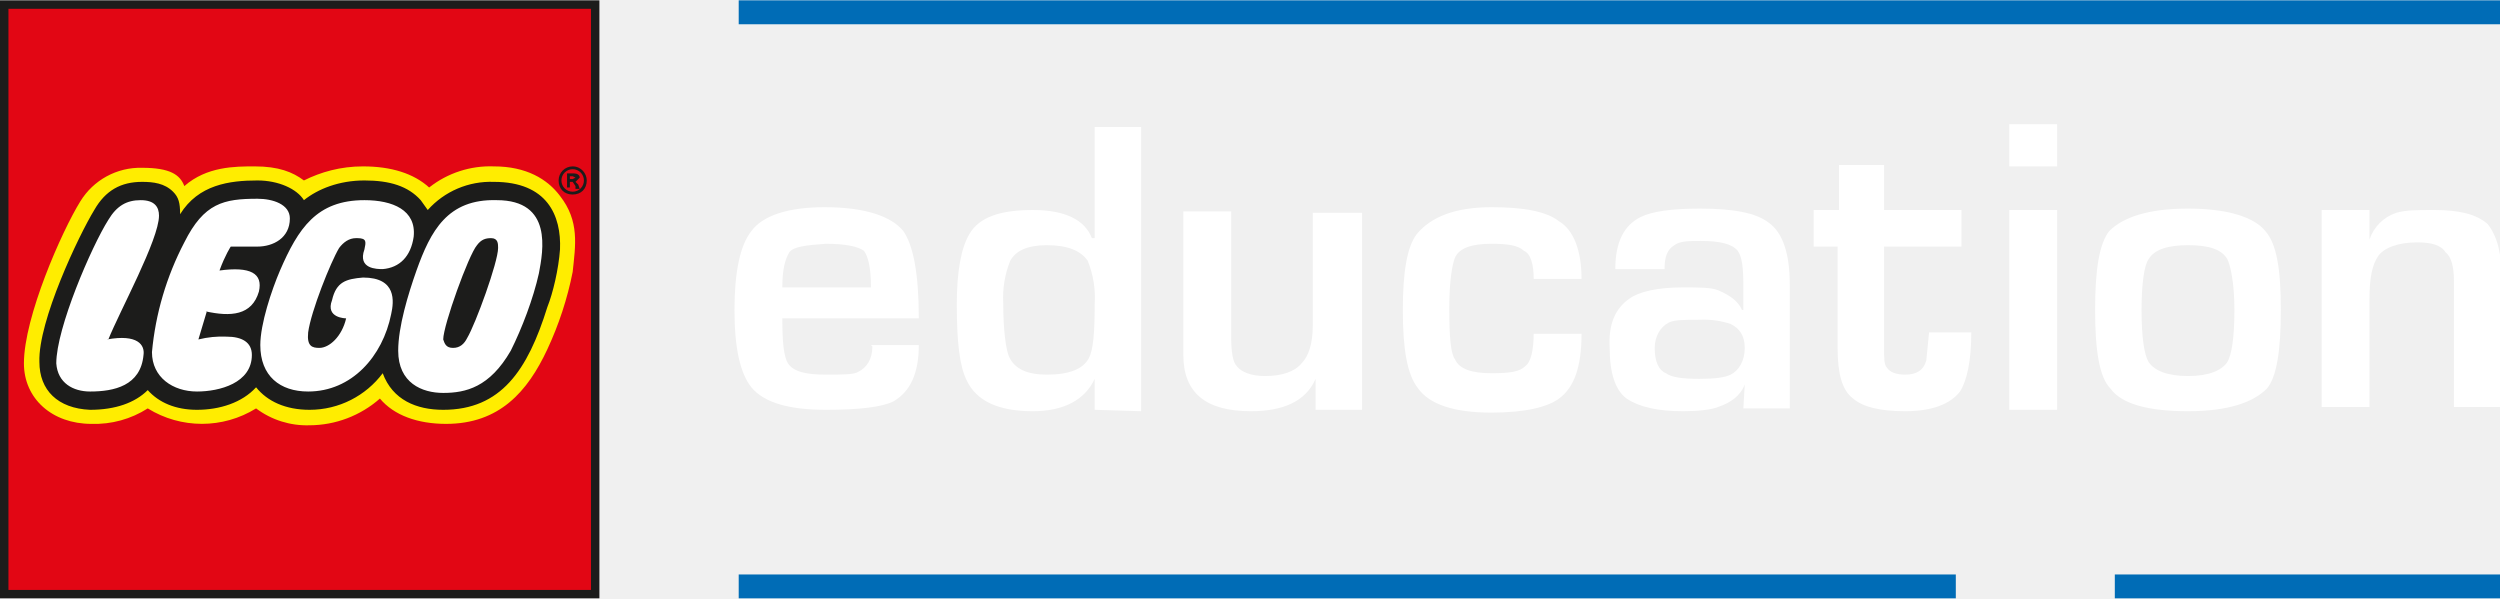
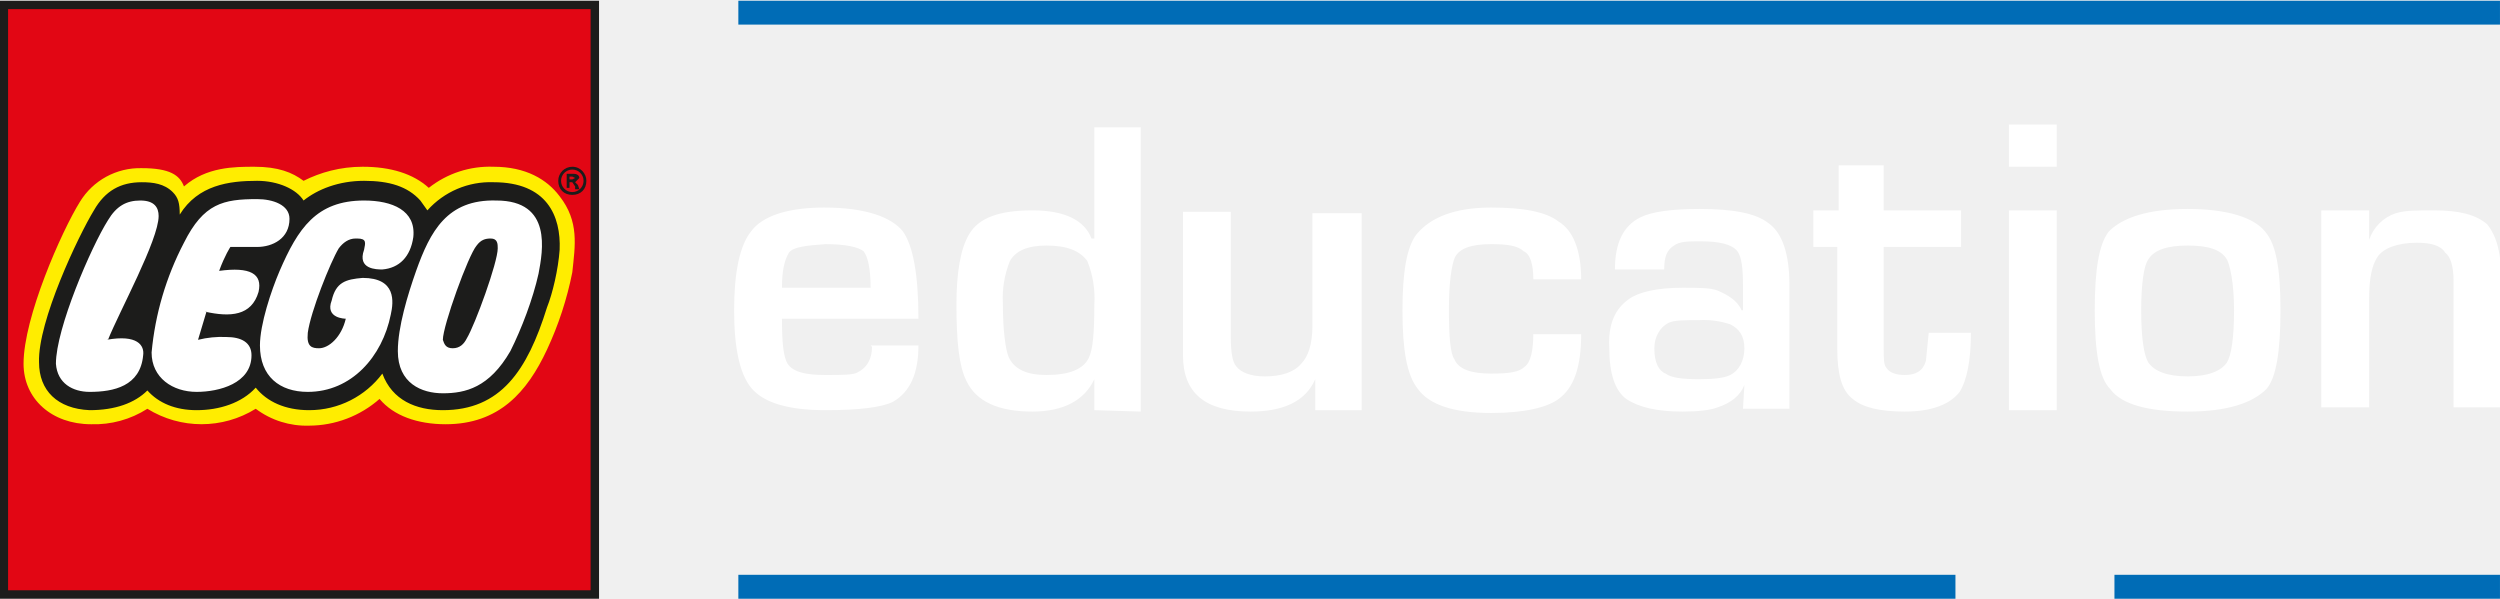
- <svg xmlns="http://www.w3.org/2000/svg" id="svg10" width="236.9" height="56.7" version="1.1">
-   <defs id="defs14">
-     <clipPath id="clipPath26">
-       <path d="M332 275.6h177.7v42.5H332z" id="path24" />
+ <svg xmlns="http://www.w3.org/2000/svg" width="236.9" height="56.7">
+   <defs>
+     <clipPath id="a">
+       <path d="M332 275.6h177.7v42.5H332z" />
    </clipPath>
-     <clipPath id="clipPath76">
-       <path d="M332 275.6h177.7v42.5H332z" id="path74" />
+     <clipPath id="b">
+       <path d="M332 275.6h177.7v42.5H332z" />
    </clipPath>
  </defs>
-   <g id="g18" transform="matrix(1.33333 0 0 -1.33333 0 56.7)">
-     <g id="g130" transform="translate(-332 -275.6)">
-       <g id="g20">
-         <g clip-path="url(#clipPath26)" id="g22">
-           <g transform="translate(387.6 297.7)" id="g28">
-             <path id="path30" d="M0 0h6.3c0 1.4-.2 2.2-.5 2.6-.4.3-1.3.5-2.7.5C1.7 3 .8 2.9.5 2.5.2 2 0 1.3 0 0m6.3-4.1h3.4c0-2-.6-3.3-1.8-4-.8-.4-2.4-.6-4.8-.6-2.6 0-4.4.5-5.3 1.6-.8 1-1.2 2.8-1.2 5.5S-3 3-2.2 4C-1.4 5.1.4 5.7 3 5.7 6 5.7 7.8 5 8.6 4c.7-1 1.1-3 1.1-6.2H0c0-1.7.1-2.7.4-3.2.4-.6 1.3-.8 2.7-.8 1.2 0 2 0 2.3.2.6.3 1 .9 1 1.8" fill="#fff" />
-           </g>
-           <g transform="translate(406.4 300.7)" id="g32">
-             <path id="path34" d="M0 0c-1.4 0-2.2-.4-2.6-1.1a7 7 0 0 1-.5-3c0-2 .2-3.3.4-3.8.4-.9 1.3-1.3 2.7-1.3 1.6 0 2.6.4 3 1.2.3.6.4 1.8.4 3.8a7 7 0 0 1-.5 3.1C2.4-.4 1.5 0 0 0m3.4-11.7v2.2C2.7-11 1.2-11.8-1-11.8c-2.4 0-4 .7-4.7 2.2-.5 1-.7 2.7-.7 5.4 0 2.3.3 4 .9 5C-4.8 2-3.3 2.5-1 2.5s3.7-.7 4.2-2h.2v7.9h3.3v-20.2z" fill="#fff" />
-           </g>
-           <g transform="translate(428.8 289)" id="g36">
-             <path id="path38" d="M0 0h-3.3v2.2C-4 .6-5.6-.1-7.9-.1c-3.2 0-4.8 1.3-4.8 4v10.2h3.4V5.2c0-1 .1-1.8.4-2.1.3-.4 1-.7 2-.7 1.2 0 2.1.3 2.6.9.5.5.8 1.4.8 2.7v8H0z" fill="#fff" />
-           </g>
-           <g transform="translate(441 294.4)" id="g40">
-             <path id="path42" d="M0 0h3.4c0-2.3-.5-3.8-1.6-4.6-.8-.6-2.4-1-4.8-1-2.7 0-4.4.6-5.2 1.7-.8 1-1.1 2.8-1.1 5.6 0 2.7.3 4.5 1 5.4C-7.3 8.3-5.6 9-3 9c2.3 0 3.9-.3 4.8-1 1-.6 1.6-2 1.6-4.1H0c0 1-.2 1.8-.7 2-.4.4-1.2.5-2.3.5-1.4 0-2.3-.3-2.6-1-.2-.5-.4-1.7-.4-3.6 0-2 .1-3.2.4-3.6.3-.7 1.2-1 2.6-1 1.3 0 2 .1 2.4.5.4.3.6 1.1.6 2.4" fill="#fff" />
-           </g>
-           <g transform="translate(452.8 295.4)" id="g44">
-             <path id="path46" d="M0 0c-1.1 0-1.8 0-2.2-.2-.6-.3-1-1-1-1.8 0-1 .3-1.6.8-1.8.4-.3 1.2-.4 2.4-.4 1.1 0 1.8.1 2.2.3.6.3 1 1 1 1.9 0 .9-.4 1.4-1 1.7A6 6 0 0 1 0 0m3.1-6.3l.1 1.7c-.3-.8-1-1.3-1.9-1.6-.5-.2-1.4-.3-2.5-.3-1.8 0-3.1.3-4 .9C-6-5-6.4-3.8-6.4-2-6.5-.3-6 .8-5 1.5c.7.5 2 .8 3.8.8 1.1 0 2 0 2.5-.2C2 1.8 2.7 1.4 3 .7h.1v1.8c0 1.2-.1 2-.4 2.4-.4.5-1.3.7-2.6.7-.9 0-1.5 0-1.9-.3-.5-.3-.7-.8-.7-1.7H-6c0 1.9.6 3.1 1.8 3.7.8.4 2.2.6 4.2.6 2.4 0 4-.3 4.9-1 1-.7 1.5-2.2 1.5-4.4v-8.8z" fill="#fff" />
-           </g>
-           <g transform="translate(460.9 300.6)" id="g48">
-             <path id="path50" d="M0 0v2.6h1.8v3.2H5V2.6h5.5V0H5v-7.2c0-.7 0-1.2.2-1.4.2-.3.6-.5 1.3-.5.8 0 1.3.3 1.5 1l.2 2h3c0-2-.3-3.4-.8-4.2-.7-.9-2-1.4-3.9-1.4-1.8 0-3 .3-3.7.9-.8.6-1.1 1.8-1.1 3.6V0z" fill="#fff" />
-           </g>
-           <path id="path52" d="M478.2 289h-3.4v14.2h3.4zm0 17.3h-3.4v3h3.4z" fill="#fff" />
-           <g transform="translate(487.5 300.7)" id="g54">
-             <path id="path56" d="M0 0c-1.4 0-2.4-.3-2.8-1-.3-.4-.5-1.7-.5-3.6 0-2 .2-3.2.5-3.7.4-.6 1.3-1 2.8-1 1.5 0 2.4.4 2.8 1 .3.5.5 1.7.5 3.7S3-1.4 2.8-1C2.4-.3 1.5 0 0 0m0 2.6C2.8 2.6 4.7 2 5.5 1c.8-.9 1.1-2.7 1.1-5.6 0-2.9-.3-4.8-1-5.6-1-1-2.8-1.6-5.6-1.6s-4.7.5-5.5 1.6c-.8.8-1.1 2.7-1.1 5.6 0 2.9.3 4.7 1 5.6 1 1 2.8 1.6 5.6 1.6" fill="#fff" />
-           </g>
-           <g transform="translate(497 303.2)" id="g58">
-             <path id="path60" d="M0 0h3.4v-2.1A3 3 0 0 0 5.3-.2C6 0 6.7 0 8 0c1.8 0 3-.3 3.8-1 .7-.9 1-2.1 1-4v-9H9.4v9c0 1-.2 1.7-.6 2-.3.5-1 .7-2 .7-1.4 0-2.4-.4-2.8-1-.4-.6-.6-1.5-.6-3V-14H0z" fill="#fff" />
-           </g>
-           <path id="path62" d="M384.5 316.4h125.2v1.7H384.5z" fill="#006cb6" />
-           <path id="path64" d="M384.5 275.6H471v1.7h-86.5z" fill="#006cb6" />
-           <path id="path66" d="M482.3 275.6h27.4v1.7h-27.4z" fill="#006cb6" />
-         </g>
-       </g>
-       <path id="path68" d="M332.3 275.9h42v42h-42z" fill="#fff" />
-       <g id="g70">
-         <g clip-path="url(#clipPath76)" id="g72">
-           <g transform="translate(371.5 300.4)" id="g78">
-             <path id="path80" d="M0 0c0-1.3-.5-3-.9-4C-2.3-8.4-4-11.1-8-11.1c-1.2 0-3.2.3-4 2.4l-.2.5-.3-.5a6.5 6.5 0 0 0-5-2.4c-1.6 0-2.8.5-3.6 1.4l-.2.3-.2-.3c-.8-.9-2.3-1.4-4-1.4-1.4 0-2.5.4-3.3 1.3l-.2.2-.2-.2c-.8-.9-2.2-1.3-3.9-1.3-2 0-3.2 1.2-3.3 3 0 3 2.7 9 3.9 10.8a3.4 3.4 0 0 0 3.1 1.8c1 0 1.6-.2 2-.6.3-.4.4-.7.4-1.4v-1l.5.9c1.2 2 3.3 2.2 5.3 2.2 1.3 0 2.6-.5 3-1.3l.2-.3.3.2a6 6 0 0 0 4 1.4c1.8 0 3.1-.5 3.9-1.3l.4-.7.2-.4.3.3c1.1 1.4 2.6 2 4.5 2 1.5 0 2.6-.4 3.4-1.2C0 2.3 0 1 0 0m-39.2-24.5h42v42h-42z" fill="#ffed00" />
-           </g>
-           <g transform="translate(372.7 298.8)" id="g82">
-             <path id="path84" d="M0 0a24 24 0 0 0-1.8-5.5c-1.4-3-3.4-5.3-7.2-5.3-2 0-3.7.6-4.7 1.8a7.6 7.6 0 0 0-5-1.9 6 6 0 0 0-3.8 1.2 7.3 7.3 0 0 0-7.7 0 7 7 0 0 0-4-1.1C-37-10.8-39-9-39-6.5c0 3.3 2.7 9.4 4 11.5a5 5 0 0 0 4.4 2.4c2 0 2.7-.5 3-1.3 1.6 1.4 3.6 1.4 5 1.4 1.7 0 2.7-.4 3.5-1 1.2.6 2.6 1 4.2 1 2 0 3.6-.5 4.7-1.5a7 7 0 0 0 4.6 1.5c2.3 0 3.8-.9 4.7-2.1C.5 3.6.2 1.9 0 0m-40.3-22.9h42v42h-42z" fill="#e20614" />
-           </g>
-           <path id="path86" d="M374 276.2h-41.4v41.3H374zm-42-.6h42.6v42.5H332z" fill="#1c1c1b" />
-           <g transform="translate(372.7 306.3)" id="g88">
-             <path id="path90" d="M0 0a1 1 0 0 1-1-1c0-.6.4-1 1-1s1 .4 1 1C1-.5.6 0 0 0m0-.2a.8.8 0 1 0 0-1.6.8.8 0 0 0 0 1.6m.5-1.4l-.1.3-.2.2.3.3c0 .2-.2.3-.4.3h-.5v-1h.2v.4H0l.2-.3v-.2zm-.7.7v.2H0l.2-.1L0-.9z" fill="#1c1c1b" />
-           </g>
-           <g transform="translate(367.4 300.5)" id="g92">
-             <path id="path94" d="M0 0c0-1-1.6-5.4-2.2-6.4-.2-.4-.5-.7-1-.7s-.6.3-.7.6c0 1 1.8 6 2.4 6.7.3.4.6.5 1 .5C0 .7 0 .3 0 0m2.9-1.8c-.4-1.8-1.2-3.9-2-5.5-1.5-2.6-3.2-3-4.8-3-1.5 0-3.2.7-3.2 3 0 1.7.7 4 1.3 5.7 1 2.8 2.2 5.1 5.7 5 4 0 3.3-3.6 3-5.2m-13 2.5c-.5 0-.9-.3-1.2-.7-.6-1-2-4.5-2.2-6-.1-1 .3-1.1.8-1.1.7 0 1.6.8 1.9 2.1 0 0-1.5 0-1 1.3.3 1.3 1 1.5 2.2 1.6 2.4 0 2.2-1.7 2-2.6-.6-3-2.8-5.5-5.9-5.5-2 0-3.4 1.1-3.4 3.3 0 1.5.8 3.9 1.4 5.3 1.3 3 2.6 5 6 5 2 0 3.7-.7 3.5-2.6-.2-1.4-1-2.2-2.2-2.3-.4 0-1.8 0-1.3 1.4.1.5.2.8-.5.8m-10.7-5.2l-.6-2a7 7 0 0 0 2 .2c1.1 0 1.8-.4 1.8-1.3 0-2-2.3-2.6-3.9-2.6-1.7 0-3.2 1-3.2 2.8A21 21 0 0 0-22.3.4c1.4 2.8 2.8 3.1 5.2 3.1 1.1 0 2.3-.4 2.3-1.4 0-1.4-1.2-2-2.3-2H-19s-.4-.6-.8-1.7c2.2.3 3.1-.2 2.8-1.5-.5-1.7-2-1.8-3.8-1.4m-7-2c2.2.4 2.7-.4 2.6-1.1-.2-2.2-2.1-2.6-3.8-2.6-1.2 0-2.3.6-2.4 2 0 2.5 2.5 8.3 3.7 10.2.6 1 1.3 1.4 2.3 1.4 1 0 1.3-.5 1.3-1.1 0-1.7-2.8-6.8-3.6-8.8M-.3 4.7a6 6 0 0 1-4.7-2l-.5.7c-.9 1-2.2 1.4-4 1.4-1.8 0-3.3-.6-4.3-1.4-.5.8-1.8 1.4-3.3 1.4-2 0-4.2-.3-5.5-2.4 0 .8-.1 1.2-.5 1.6-.6.6-1.4.7-2.2.7-1.5 0-2.6-.6-3.4-2-1.1-1.8-4-7.9-3.9-10.8 0-2 1.3-3.3 3.6-3.4 1.8 0 3.2.5 4.1 1.4.8-.9 2-1.4 3.5-1.4 1.6 0 3.2.5 4.2 1.6.8-1 2.1-1.6 3.8-1.6 2.1 0 4 1 5.2 2.6.7-1.9 2.4-2.6 4.3-2.6 4.1 0 6 2.8 7.4 7.3.4 1 .8 2.7.9 4.1.1 2.4-.9 4.8-4.7 4.8" fill="#1c1c1b" />
-           </g>
-         </g>
-       </g>
-     </g>
+   <g clip-path="url(#a)" transform="matrix(1.33333 0 0 -1.33333 -442.7 424.2)">
+     <path d="M387.6 297.7h6.3c0 1.4-.2 2.2-.5 2.6-.4.3-1.3.5-2.7.5-1.4-.1-2.3-.2-2.6-.6-.3-.5-.5-1.2-.5-2.5m6.3-4.1h3.4c0-2-.6-3.3-1.8-4-.8-.4-2.4-.6-4.8-.6-2.6 0-4.4.5-5.3 1.6-.8 1-1.2 2.8-1.2 5.5s.4 4.6 1.2 5.6c.8 1.1 2.6 1.7 5.2 1.7 3 0 4.8-.7 5.6-1.7.7-1 1.1-3 1.1-6.2h-9.7c0-1.7.1-2.7.4-3.2.4-.6 1.3-.8 2.7-.8 1.2 0 2 0 2.3.2.6.3 1 .9 1 1.8M406.4 300.7c-1.4 0-2.2-.4-2.6-1.1a7 7 0 0 1-.5-3c0-2 .2-3.3.4-3.8.4-.9 1.3-1.3 2.7-1.3 1.6 0 2.6.4 3 1.2.3.6.4 1.8.4 3.8a7 7 0 0 1-.5 3.1c-.5.7-1.4 1.1-2.9 1.1m3.4-11.7v2.2c-.7-1.5-2.2-2.3-4.4-2.3-2.4 0-4 .7-4.7 2.2-.5 1-.7 2.7-.7 5.4 0 2.3.3 4 .9 5 .7 1.2 2.2 1.7 4.5 1.7s3.7-.7 4.2-2h.2v7.9h3.3v-20.2zM428.8 289h-3.3v2.2c-.7-1.6-2.3-2.3-4.6-2.3-3.2 0-4.8 1.3-4.8 4v10.2h3.4v-8.9c0-1 .1-1.8.4-2.1.3-.4 1-.7 2-.7 1.2 0 2.1.3 2.6.9.5.5.8 1.4.8 2.7v8h3.5zM441 294.4h3.4c0-2.3-.5-3.8-1.6-4.6-.8-.6-2.4-1-4.8-1-2.7 0-4.4.6-5.2 1.7-.8 1-1.1 2.8-1.1 5.6 0 2.7.3 4.5 1 5.4 1 1.2 2.7 1.9 5.3 1.9 2.3 0 3.9-.3 4.8-1 1-.6 1.6-2 1.6-4.1H441c0 1-.2 1.8-.7 2-.4.4-1.2.5-2.3.5-1.4 0-2.3-.3-2.6-1-.2-.5-.4-1.7-.4-3.6 0-2 .1-3.2.4-3.6.3-.7 1.2-1 2.6-1 1.3 0 2 .1 2.4.5.4.3.6 1.1.6 2.4M452.8 295.4c-1.1 0-1.8 0-2.2-.2-.6-.3-1-1-1-1.8 0-1 .3-1.6.8-1.8.4-.3 1.2-.4 2.4-.4 1.1 0 1.8.1 2.2.3.6.3 1 1 1 1.9 0 .9-.4 1.4-1 1.7a6 6 0 0 1-2.2.3m3.1-6.3l.1 1.7c-.3-.8-1-1.3-1.9-1.6-.5-.2-1.4-.3-2.5-.3-1.8 0-3.1.3-4 .9-.8.6-1.2 1.8-1.2 3.6-.1 1.7.4 2.8 1.4 3.5.7.5 2 .8 3.8.8 1.1 0 2 0 2.5-.2.7-.3 1.4-.7 1.7-1.4h.1v1.8c0 1.2-.1 2-.4 2.4-.4.5-1.3.7-2.6.7-.9 0-1.5 0-1.9-.3-.5-.3-.7-.8-.7-1.7h-3.5c0 1.9.6 3.1 1.8 3.7.8.4 2.2.6 4.2.6 2.4 0 4-.3 4.9-1 1-.7 1.5-2.2 1.5-4.4v-8.8zM460.9 300.6v2.6h1.8v3.2h3.2v-3.2h5.5v-2.6h-5.5v-7.2c0-.7 0-1.2.2-1.4.2-.3.6-.5 1.3-.5.8 0 1.3.3 1.5 1l.2 2h3c0-2-.3-3.4-.8-4.2-.7-.9-2-1.4-3.9-1.4-1.8 0-3 .3-3.7.9-.8.6-1.1 1.8-1.1 3.6v7.2zM478.2 289h-3.4v14.2h3.4zm0 17.3h-3.4v3h3.4zM487.5 300.7c-1.4 0-2.4-.3-2.8-1-.3-.4-.5-1.7-.5-3.6 0-2 .2-3.2.5-3.7.4-.6 1.3-1 2.8-1 1.5 0 2.4.4 2.8 1 .3.5.5 1.7.5 3.7s-.3 3.2-.5 3.6c-.4.7-1.3 1-2.8 1m0 2.6c2.8 0 4.7-.6 5.5-1.6.8-.9 1.1-2.7 1.1-5.6 0-2.9-.3-4.8-1-5.6-1-1-2.8-1.6-5.6-1.6s-4.7.5-5.5 1.6c-.8.8-1.1 2.7-1.1 5.6 0 2.9.3 4.7 1 5.6 1 1 2.8 1.6 5.6 1.6M497 303.2h3.4v-2.1a3 3 0 0 0 1.9 1.9c.7.2 1.4.2 2.7.2 1.8 0 3-.3 3.8-1 .7-.9 1-2.1 1-4v-9h-3.4v9c0 1-.2 1.7-.6 2-.3.5-1 .7-2 .7-1.4 0-2.4-.4-2.8-1-.4-.6-.6-1.5-.6-3v-7.7H497z" fill="#fff" />
+     <path d="M384.5 316.4h125.2v1.7H384.5zM384.5 275.6H471v1.7h-86.5zM482.3 275.6h27.4v1.7h-27.4z" fill="#006cb6" />
+   </g>
+   <path d="M.4 56.3h56V.3H.4z" fill="#fff" />
+   <g clip-path="url(#b)" transform="matrix(1.33333 0 0 -1.33333 -442.7 424.2)">
+     <path d="M371.5 300.4c0-1.3-.5-3-.9-4-1.4-4.4-3.1-7.1-7.1-7.1-1.2 0-3.2.3-4 2.4l-.2.5-.3-.5a6.5 6.5 0 0 0-5-2.4c-1.6 0-2.8.5-3.6 1.4l-.2.3-.2-.3c-.8-.9-2.3-1.4-4-1.4-1.4 0-2.5.4-3.3 1.3l-.2.2-.2-.2c-.8-.9-2.2-1.3-3.9-1.3-2 0-3.2 1.2-3.3 3 0 3 2.7 9 3.9 10.8a3.4 3.4 0 0 0 3.1 1.8c1 0 1.6-.2 2-.6.3-.4.4-.7.4-1.4v-1l.5.9c1.2 2 3.3 2.2 5.3 2.2 1.3 0 2.6-.5 3-1.3l.2-.3.3.2a6 6 0 0 0 4 1.4c1.8 0 3.1-.5 3.9-1.3l.4-.7.2-.4.3.3c1.1 1.4 2.6 2 4.5 2 1.5 0 2.6-.4 3.4-1.2 1-1 1-2.3 1-3.3m-39.2-24.5h42v42h-42z" fill="#ffed00" />
+     <path d="M372.7 298.8a24 24 0 0 0-1.8-5.5c-1.4-3-3.4-5.3-7.2-5.3-2 0-3.7.6-4.7 1.8a7.6 7.6 0 0 0-5-1.9 6 6 0 0 0-3.8 1.2 7.3 7.3 0 0 0-7.7 0 7 7 0 0 0-4-1.1c-2.8 0-4.8 1.8-4.8 4.3 0 3.3 2.7 9.4 4 11.5a5 5 0 0 0 4.4 2.4c2 0 2.7-.5 3-1.3 1.6 1.4 3.6 1.4 5 1.4 1.7 0 2.7-.4 3.5-1 1.2.6 2.6 1 4.2 1 2 0 3.6-.5 4.7-1.5a7 7 0 0 0 4.6 1.5c2.3 0 3.8-.9 4.7-2.1 1.4-1.8 1.1-3.5.9-5.4m-40.3-22.9h42v42h-42z" fill="#e20614" />
+     <path d="M374 276.2h-41.4v41.3H374zm-42-.6h42.6v42.5H332z" fill="#1c1c1b" />
+     <path d="M372.7 306.3a1 1 0 0 1-1-1c0-.6.4-1 1-1s1 .4 1 1c0 .5-.4 1-1 1m0-.2a.8.8 0 1 0 0-1.6.8.8 0 0 0 0 1.6m.5-1.4l-.1.3-.2.2.3.3c0 .2-.2.3-.4.3h-.5v-1h.2v.4h.2l.2-.3v-.2zm-.7.7v.2h.2l.2-.1-.2-.1zM367.4 300.5c0-1-1.6-5.4-2.2-6.4-.2-.4-.5-.7-1-.7s-.6.3-.7.6c0 1 1.8 6 2.4 6.7.3.4.6.5 1 .5.5 0 .5-.4.5-.7m2.9-1.8c-.4-1.8-1.2-3.9-2-5.5-1.5-2.6-3.2-3-4.8-3-1.5 0-3.2.7-3.2 3 0 1.7.7 4 1.3 5.7 1 2.8 2.2 5.1 5.7 5 4 0 3.3-3.6 3-5.2m-13 2.5c-.5 0-.9-.3-1.2-.7-.6-1-2-4.5-2.2-6-.1-1 .3-1.1.8-1.1.7 0 1.6.8 1.9 2.1 0 0-1.5 0-1 1.3.3 1.3 1 1.5 2.2 1.6 2.4 0 2.2-1.7 2-2.6-.6-3-2.8-5.5-5.9-5.5-2 0-3.4 1.1-3.4 3.3 0 1.5.8 3.9 1.4 5.3 1.3 3 2.6 5 6 5 2 0 3.7-.7 3.5-2.6-.2-1.4-1-2.2-2.2-2.3-.4 0-1.8 0-1.3 1.4.1.5.2.8-.5.8m-10.7-5.2l-.6-2a7 7 0 0 0 2 .2c1.1 0 1.8-.4 1.8-1.3 0-2-2.3-2.6-3.9-2.6-1.7 0-3.2 1-3.2 2.8a21 21 0 0 0 2.3 7.8c1.4 2.8 2.8 3.1 5.2 3.1 1.1 0 2.3-.4 2.3-1.4 0-1.4-1.2-2-2.3-2h-1.9s-.4-.6-.8-1.7c2.2.3 3.1-.2 2.8-1.5-.5-1.7-2-1.8-3.8-1.4m-7-2c2.2.4 2.7-.4 2.6-1.1-.2-2.2-2.1-2.6-3.8-2.6-1.2 0-2.3.6-2.4 2 0 2.5 2.5 8.3 3.7 10.2.6 1 1.3 1.4 2.3 1.4 1 0 1.3-.5 1.3-1.1 0-1.7-2.8-6.8-3.6-8.8m27.4 11.2a6 6 0 0 1-4.7-2l-.5.7c-.9 1-2.2 1.4-4 1.4-1.8 0-3.3-.6-4.3-1.4-.5.8-1.8 1.4-3.3 1.4-2 0-4.2-.3-5.5-2.4 0 .8-.1 1.2-.5 1.6-.6.6-1.4.7-2.2.7-1.5 0-2.6-.6-3.4-2-1.1-1.8-4-7.9-3.9-10.8 0-2 1.3-3.3 3.6-3.4 1.8 0 3.2.5 4.1 1.4.8-.9 2-1.4 3.5-1.4 1.6 0 3.2.5 4.2 1.6.8-1 2.1-1.6 3.8-1.6 2.1 0 4 1 5.2 2.6.7-1.9 2.4-2.6 4.3-2.6 4.1 0 6 2.8 7.4 7.3.4 1 .8 2.7.9 4.1.1 2.4-.9 4.8-4.7 4.8" fill="#1c1c1b" />
  </g>
</svg>
